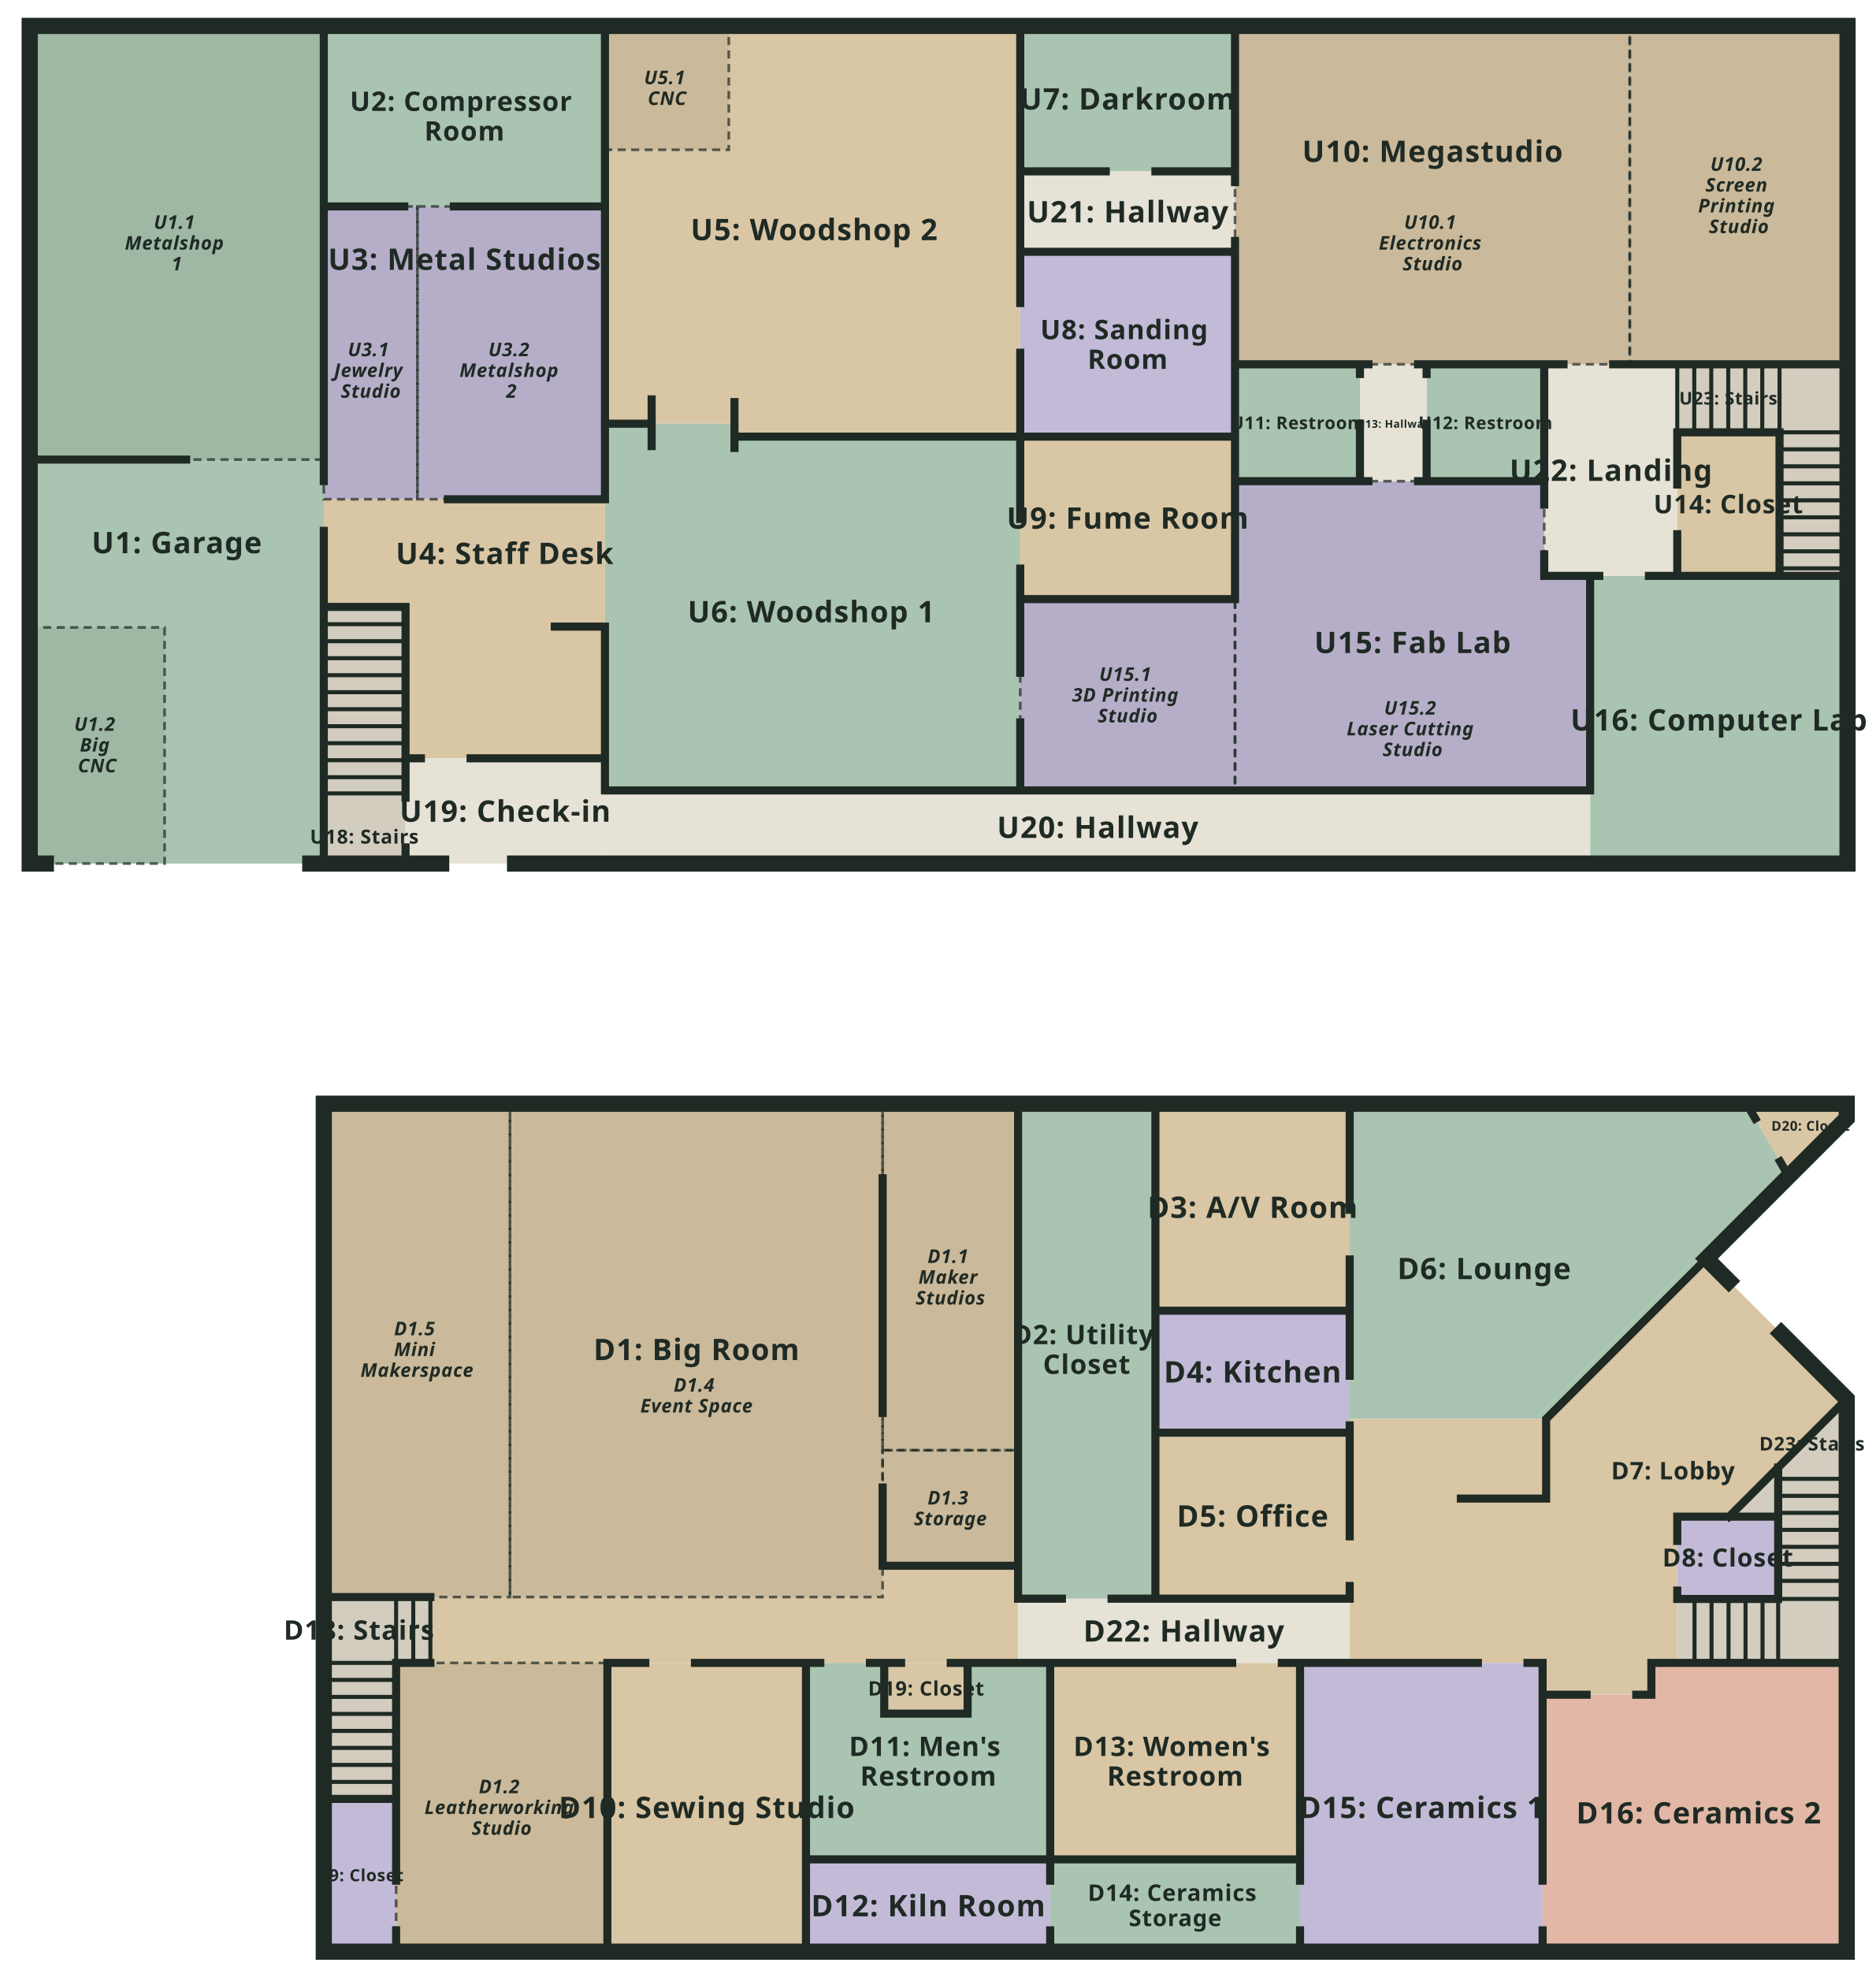
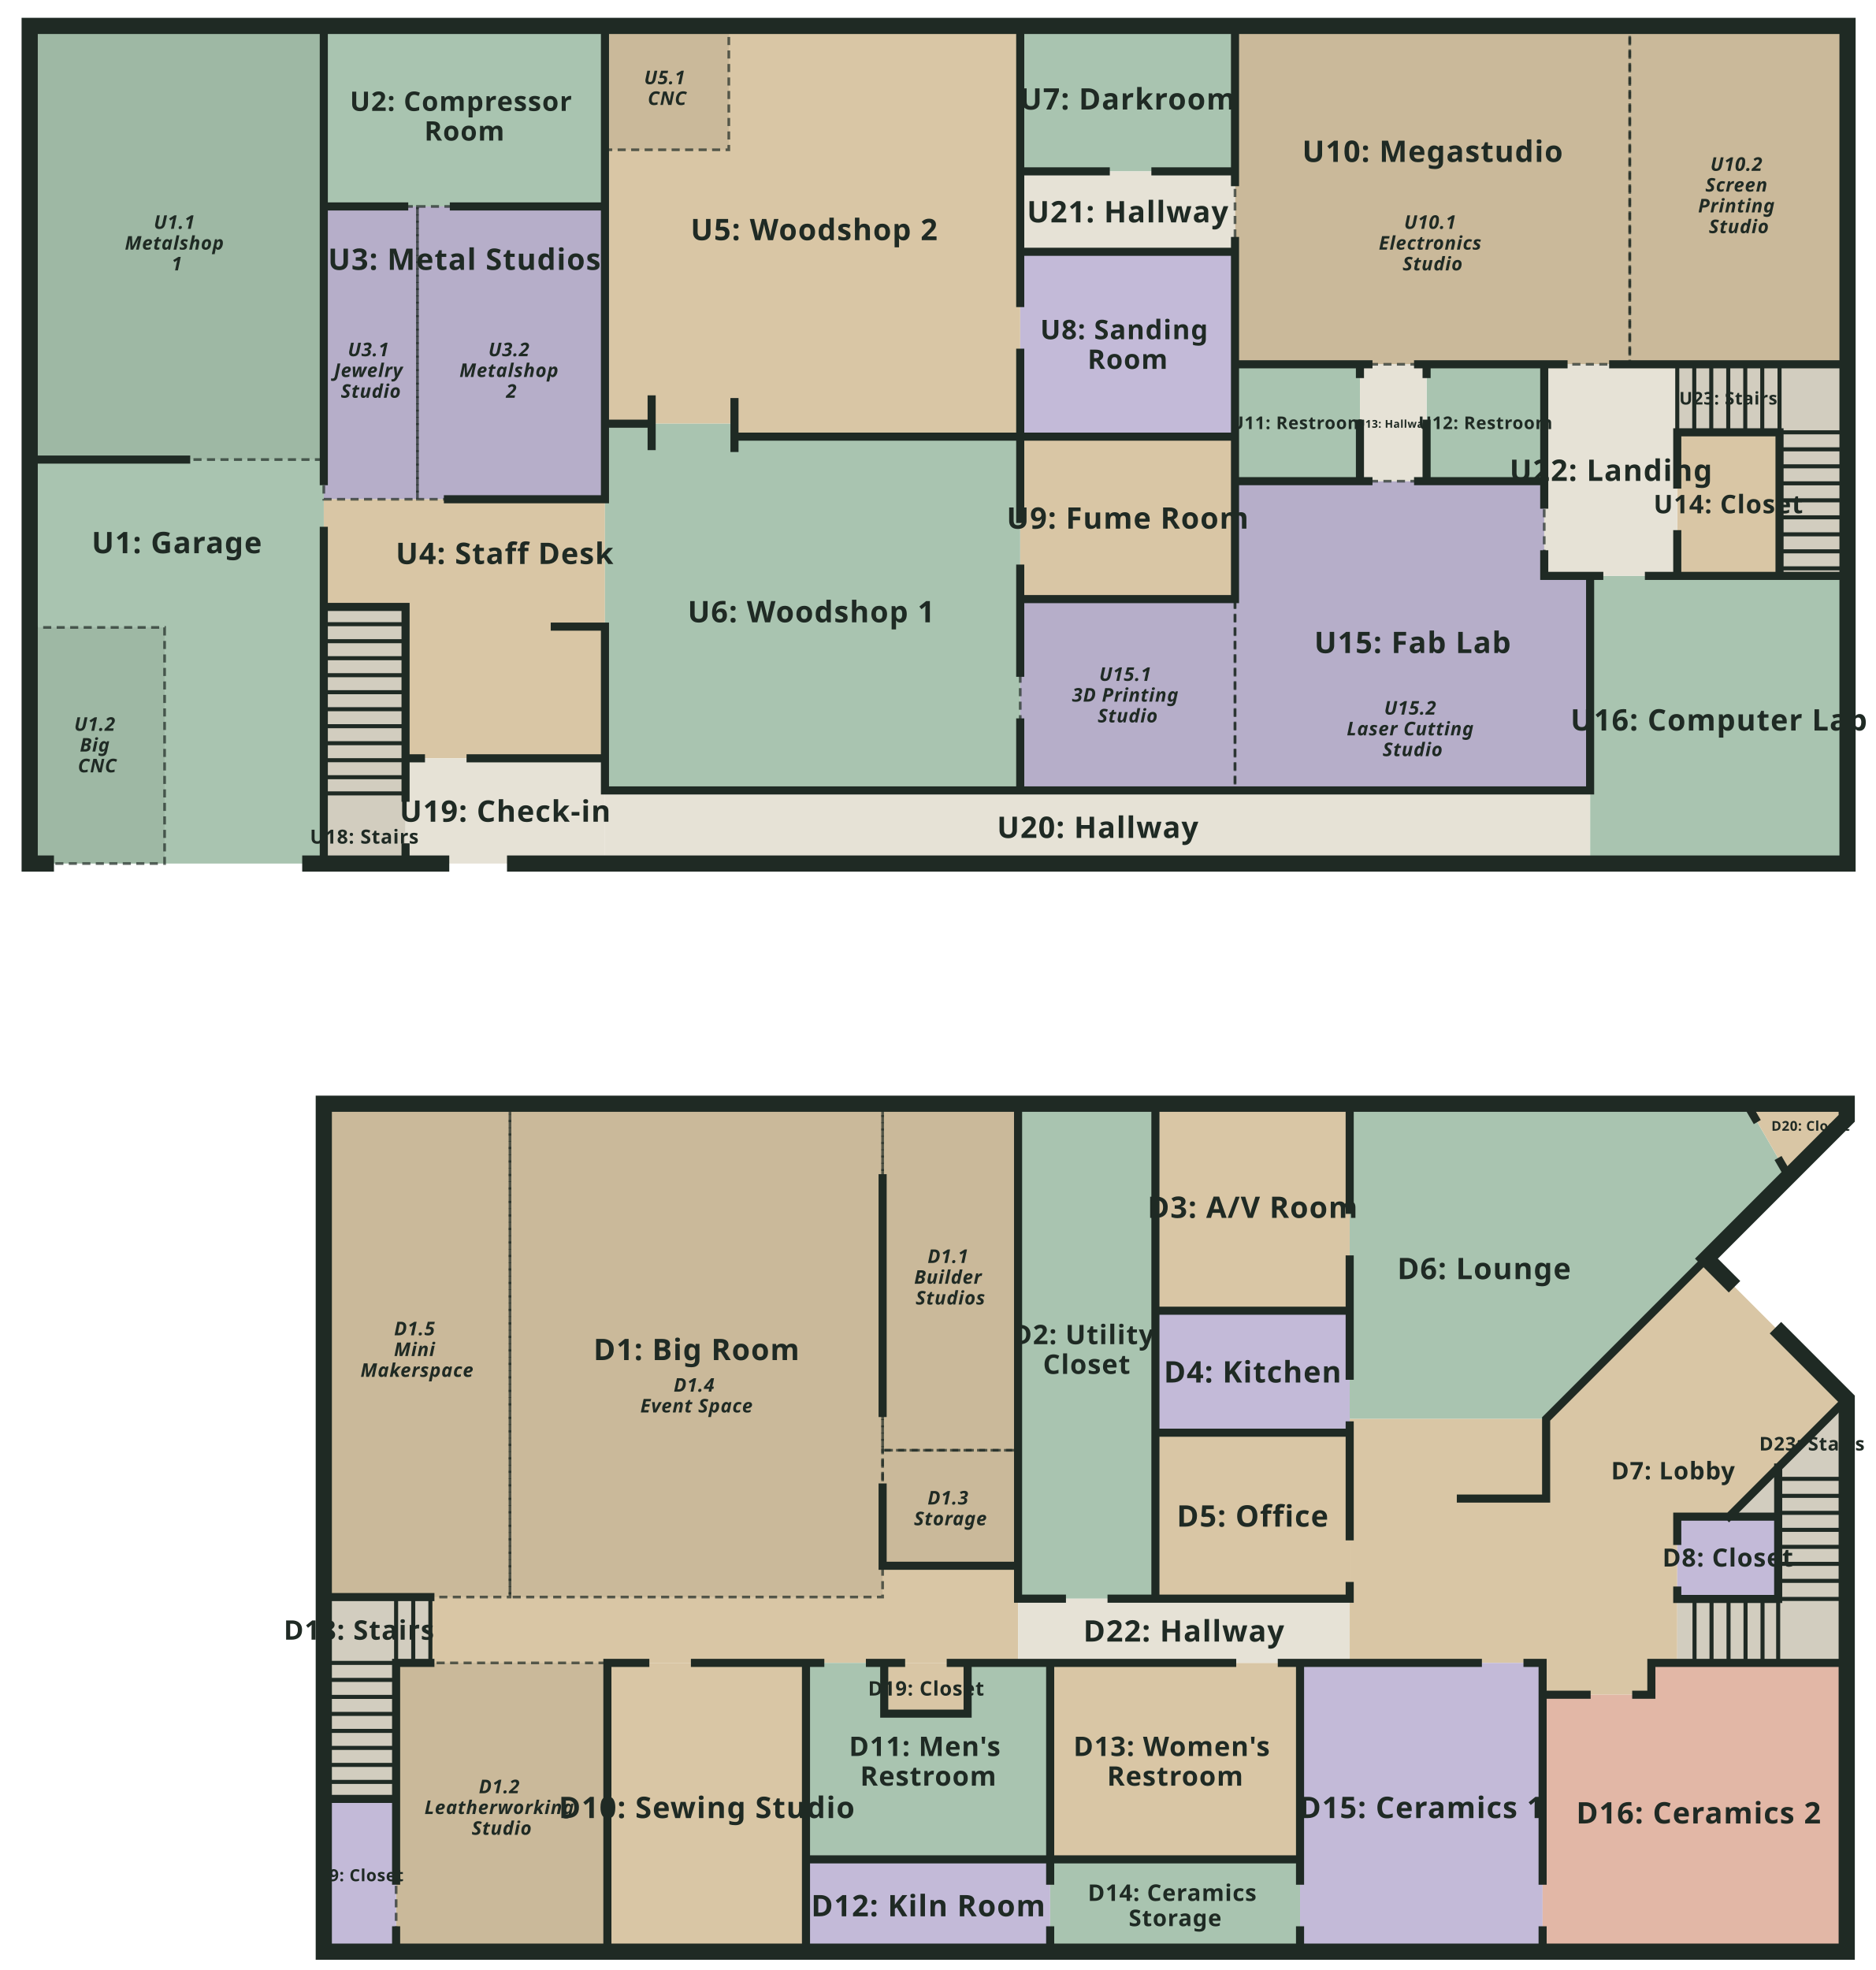
<svg xmlns="http://www.w3.org/2000/svg" viewBox="170 20 695 730">
  <g id="upstairs">
    <g id="up-rooms" stroke="none" fill-rule="evenodd">
      <path id="room-U1" fill="#a9c4b0" d="M181 29.6 L290 29.6 L290 340 L181 340 Z" />
      <path id="room-U2" fill="#a9c4b0" d="M290 29.6 L394.2 29.6 L394.2 96.5 L290 96.5 Z" />
      <path id="room-U3" fill="#c3bad8" d="M290 96.5 L394.2 96.5 L394.2 205 L290 205 Z" />
      <path id="room-U4" fill="#d9c6a5" d="M290 205 L394.2 205 L394.2 301 L320.3 301 L320.3 244.9 L290 244.9 Z" />
      <path id="room-U5" fill="#d9c6a5" d="M394.2 29.6 L548.1 29.6 L548.1 181.8 L442.2 181.8 L442.2 177 L394.2 177 Z" />
      <path id="room-U6" fill="#a9c4b0" d="M394.2 177 L442.2 177 L442.2 181.8 L548.1 181.8 L548.1 312.9 L394.2 312.9 Z" />
      <path id="room-U7" fill="#a9c4b0" d="M548.1 29.6 L627.7 29.6 L627.7 83.5 L548.1 83.5 Z" />
      <path id="room-U8" fill="#c3bad8" d="M548.1 113.3 L627.7 113.3 L627.7 181.8 L548.1 181.8 Z" />
      <path id="room-U9" fill="#d9c6a5" d="M548.1 181.8 L627.7 181.8 L627.7 242 L548.1 242 Z" />
      <path id="room-U15" fill="#c3bad8" d="M627.7 198.3 L742.3 198.3 L742.3 233.4 L759.3 233.4 L759.3 312.9 L548.1 312.9 L548.1 242 L627.7 242 Z" />
      <path id="room-U10" fill="#d9c6a5" d="M627.7 29.6 L854.7 29.6 L854.7 155 L627.7 155 Z" />
      <path id="room-U11" fill="#a9c4b0" d="M627.7 155 L674 155 L674 198.3 L627.7 198.3 Z" />
      <path id="room-U12" fill="#a9c4b0" d="M698.7 155 L742.3 155 L742.3 198.3 L698.7 198.3 Z" />
      <path id="room-U14" fill="#d9c6a5" d="M791.6 180.2 L829.5 180.2 L829.5 233.4 L791.6 233.4 Z" />
      <path id="room-U16" fill="#a9c4b0" d="M759.3 233.4 L854.7 233.4 L854.7 340 L759.3 340 Z" />
      <path id="room-U18" fill="#d2cdbf" d="M290 244.9 L320.3 244.9 L320.3 340 L290 340 Z" />
      <path id="room-U19" fill="#e6e2d6" d="M320.3 301 L394.2 301 L394.2 340 L320.3 340 Z" />
      <path id="room-U20" fill="#e6e2d6" d="M394.2 312.9 L759.3 312.9 L759.3 340 L394.2 340 Z" />
      <path id="room-U21" fill="#e6e2d6" d="M548.1 83.5 L627.7 83.5 L627.7 113.3 L548.1 113.3 Z" />
      <path id="room-U13" fill="#e6e2d6" d="M674 155 L698.7 155 L698.7 198.3 L674 198.3 Z" />
      <path id="room-U22" fill="#e6e2d6" d="M742.3 155 L791.6 155 L791.6 233.4 L742.3 233.4 Z" />
      <path id="room-U23" fill="#d2cdbf" d="M791.6 155 L854.7 155 L854.7 233.4 L829.5 233.4 L829.5 180.2 L791.6 180.2 Z" />
    </g>
    <g id="up-zones" fill="#1f2a24" fill-opacity="0.08" stroke="#1f2a24" stroke-width="1" stroke-dasharray="3 2" stroke-opacity="0.7">
      <path id="zone-U1.1" data-room="U1" d="M181 29.6 L290 29.6 L290 190.3 L181 190.3 Z" />
      <path id="zone-U1.2" data-room="U1" d="M181 252.5 L231 252.5 L231 340 L181 340 Z" />
      <path id="zone-U5.1" data-room="U5" d="M394.2 29.6 L440.1 29.6 L440.1 75.5 L394.2 75.5 Z" />
      <path id="zone-U10.1" data-room="U10" d="M627.7 29.6 L774 29.6 L774 155 L627.7 155 Z" />
      <path id="zone-U10.2" data-room="U10" d="M774 29.6 L854.7 29.6 L854.7 155 L774 155 Z" />
      <path id="zone-U15.1" data-room="U15" d="M548.1 242 L627.7 242 L627.7 312.9 L548.1 312.9 Z" />
      <path id="zone-U15.2" data-room="U15" d="M627.7 198.3 L742.3 198.3 L742.3 233.4 L759.3 233.4 L759.3 312.9 L627.7 312.9 Z" />
      <path id="zone-U3.1" data-room="U3" d="M290 96.5 L324.7 96.5 L324.7 205 L290 205 Z" />
      <path id="zone-U3.2" data-room="U3" d="M324.7 96.5 L394.2 96.5 L394.2 205 L324.7 205 Z" />
    </g>
    <g id="up-walls" fill="none" stroke="#1f2a24" stroke-linecap="square">
      <path id="up-exterior" stroke-width="6" d="M333.5 340 H285 M187 340 H181 V29.6 H854.7 V340 H360.9" />
      <path id="up-interior" stroke-width="3" d="M181 190.3 H239 M290 29.6 V198.3 M290 216.7 V340 M290 244.9 H320.3 V315.6 M320.3 334 V340 M290 96.5 H319.8 M338.2 96.5 H394.2 M394.2 29.6 V205 H336 M375.6 252.2 H394.2 V312.9 M320.3 301 H326 M344.4 301 H394.2 M394.2 312.9 H759.3 M442.2 181.8 H627.7 M442.2 169 V186 M394.2 177 H411.5 M411.5 168 V185.3 M548.1 29.6 V132.3 M548.1 150.7 V212.3 M548.1 230.7 V269.3 M548.1 287.7 V312.9 M548.1 83.5 H579.8 M598.2 83.5 H627.7 M627.7 29.6 V87.5 M627.7 109.3 V242 M548.1 113.3 H627.7 M548.1 242 H627.7 M627.7 155 H677.15 M627.7 198.3 H677.15 M674 155 V158.6 M674 177 V198.3 M695.55 155 H749.45 M742.3 155 V207 M695.55 198.3 H742.3 M698.7 155 V158.6 M698.7 177 V198.3 M742.3 225.4 V233.4 H762.7 M759.3 233.4 V312.9 M767.85 155 H854.7 M791.6 180.2 V199.55 M791.6 217.95 V233.4 M791.6 180.2 H829.5 V233.4 M781.1 233.4 H854.7" />
      <path id="up-stairs" stroke-width="1.5" d="M290 245 H320.3 V314 H290 Z M290 251.3 H320.3 M290 257.6 H320.3 M290 263.9 H320.3 M290 270.2 H320.3 M290 276.5 H320.3 M290 282.8 H320.3 M290 289.1 H320.3 M290 295.4 H320.3 M290 301.7 H320.3 M290 308 H320.3 M791.6 155 H829.5 V180.2 H791.6 Z M797.9 155 V180.2 M804.2 155 V180.2 M810.5 155 V180.2 M816.8 155 V180.2 M823.1 155 V180.2 M829.5 180.2 H854.7 V233.4 H829.5 Z M829.5 186.5 H854.7 M829.5 192.8 H854.7 M829.5 199.1 H854.7 M829.5 205.4 H854.7 M829.5 211.7 H854.7 M829.5 218 H854.7 M829.5 224.3 H854.7 M829.5 230.6 H854.7" />
    </g>
    <g id="up-room-labels" stroke="none" fill="#1f2a24" font-family="'Archivo Narrow', sans-serif" font-weight="600" text-anchor="middle" letter-spacing="0.03em" style="text-transform:uppercase">
      <text id="label-U1" x="235.5" y="225" font-size="11">
        <tspan x="235.5" dy="0">U1: Garage</tspan>
      </text>
      <text id="label-U2" x="342.1" y="61.1" font-size="10">
        <tspan x="342.1" dy="0">U2: Compressor</tspan>
        <tspan x="342.1" dy="11.00">Room</tspan>
      </text>
      <text id="label-U3" x="342.1" y="120" font-size="11">
        <tspan x="342.1" dy="0">U3: Metal Studios</tspan>
      </text>
      <text id="label-U4" x="357" y="229.0" font-size="11">
        <tspan x="357" dy="0">U4: Staff Desk</tspan>
      </text>
      <text id="label-U5" x="471.7" y="109.0" font-size="11">
        <tspan x="471.7" dy="0">U5: Woodshop 2</tspan>
      </text>
      <text id="label-U6" x="470.6" y="250.6" font-size="11">
        <tspan x="470.6" dy="0">U6: Woodshop 1</tspan>
      </text>
      <text id="label-U7" x="587.9" y="60.6" font-size="11">
        <tspan x="587.9" dy="0">U7: Darkroom</tspan>
      </text>
      <text id="label-U8" x="587.9" y="145.7" font-size="10">
        <tspan x="587.9" dy="0">U8: Sanding</tspan>
        <tspan x="587.9" dy="11.00">Room</tspan>
      </text>
      <text id="label-U9" x="587.9" y="215.9" font-size="11">
        <tspan x="587.9" dy="0">U9: Fume Room</tspan>
      </text>
      <text id="label-U15" x="693.5" y="262" font-size="11">
        <tspan x="693.5" dy="0">U15: Fab Lab</tspan>
      </text>
      <text id="label-U10" x="700.9" y="80" font-size="11">
        <tspan x="700.9" dy="0">U10: Megastudio</tspan>
      </text>
      <text id="label-U11" x="650.9" y="179.0" font-size="6.5">
        <tspan x="650.9" dy="0">U11: Restroom</tspan>
      </text>
      <text id="label-U12" x="720.5" y="179.0" font-size="6.5">
        <tspan x="720.5" dy="0">U12: Restroom</tspan>
      </text>
      <text id="label-U14" x="810.5" y="210.2" font-size="9.5">
        <tspan x="810.5" dy="0">U14: Closet</tspan>
      </text>
      <text id="label-U16" x="807" y="290.7" font-size="11">
        <tspan x="807" dy="0">U16: Computer Lab</tspan>
      </text>
      <text id="label-U18" x="305" y="332.6" font-size="7.2">
        <tspan x="305" dy="0">U18: Stairs</tspan>
      </text>
      <text id="label-U19" x="357.2" y="324.5" font-size="11">
        <tspan x="357.2" dy="0">U19: Check-in</tspan>
      </text>
      <text id="label-U20" x="576.8" y="330.5" font-size="11">
        <tspan x="576.8" dy="0">U20: Hallway</tspan>
      </text>
      <text id="label-U21" x="587.9" y="102.4" font-size="11">
        <tspan x="587.9" dy="0">U21: Hallway</tspan>
      </text>
      <text id="label-U22" x="767" y="198.2" font-size="11">
        <tspan x="767" dy="0">U22: Landing</tspan>
      </text>
      <text id="label-U23" x="810.5" y="169.9" font-size="6.5">
        <tspan x="810.5" dy="0">U23: Stairs</tspan>
      </text>
      <text id="label-U13" x="686.4" y="178.5" font-size="4">
        <tspan x="686.4" dy="0">U13: Hallway</tspan>
      </text>
    </g>
    <g id="up-zone-labels" stroke="none" fill="#1f2a24" font-family="'Archivo Narrow', sans-serif" font-weight="600" font-style="italic" text-anchor="middle" letter-spacing="0.03em" style="text-transform:uppercase">
      <text id="zlabel-U1.1" x="235.5" y="104.8" font-size="7">
        <tspan x="235.5" dy="0">U1.1</tspan>
        <tspan x="235.5" dy="7.70">Metalshop</tspan>
        <tspan x="235.5" dy="7.70">1</tspan>
      </text>
      <text id="zlabel-U1.2" x="206" y="290.8" font-size="7">
        <tspan x="206" dy="0">U1.2</tspan>
        <tspan x="206" dy="7.7">Big</tspan>
        <tspan x="206" dy="7.7">CNC</tspan>
      </text>
      <text id="zlabel-U5.1" x="417.2" y="51.2" font-size="7">
        <tspan x="417.2" dy="0">U5.1</tspan>
        <tspan x="417.2" dy="7.7">CNC</tspan>
      </text>
      <text id="zlabel-U10.1" x="700.9" y="104.8" font-size="7">
        <tspan x="700.9" dy="0">U10.1</tspan>
        <tspan x="700.9" dy="7.7">Electronics</tspan>
        <tspan x="700.9" dy="7.7">Studio</tspan>
      </text>
      <text id="zlabel-U10.2" x="814.4" y="83.3" font-size="7">
        <tspan x="814.4" dy="0">U10.2</tspan>
        <tspan x="814.4" dy="7.7">Screen</tspan>
        <tspan x="814.4" dy="7.7">Printing</tspan>
        <tspan x="814.4" dy="7.7">Studio</tspan>
      </text>
      <text id="zlabel-U15.1" x="587.9" y="272.3" font-size="7">
        <tspan x="587.9" dy="0">U15.1</tspan>
        <tspan x="587.9" dy="7.7">3D Printing</tspan>
        <tspan x="587.9" dy="7.7">Studio</tspan>
      </text>
      <text id="zlabel-U15.2" x="693.5" y="284.8" font-size="7">
        <tspan x="693.5" dy="0">U15.2</tspan>
        <tspan x="693.5" dy="7.7">Laser Cutting</tspan>
        <tspan x="693.5" dy="7.7">Studio</tspan>
      </text>
      <text id="zlabel-U3.1" x="307.4" y="152" font-size="7">
        <tspan x="307.4" dy="0">U3.1</tspan>
        <tspan x="307.4" dy="7.70">Jewelry</tspan>
        <tspan x="307.4" dy="7.70">Studio</tspan>
      </text>
      <text id="zlabel-U3.2" x="359.5" y="152" font-size="7">
        <tspan x="359.5" dy="0">U3.2</tspan>
        <tspan x="359.5" dy="7.70">Metalshop</tspan>
        <tspan x="359.5" dy="7.70">2</tspan>
      </text>
    </g>
  </g>
  <g id="downstairs" transform="translate(0 50)">
    <g id="down-rooms" stroke="none" fill-rule="evenodd">
      <path id="room-D1" fill="#d9c6a5" d="M290 379 L547.3 379 L547.3 586.2 L395.1 586.2 L395.1 693.2 L316.8 693.2 L316.8 586.2 L329.5 586.2 L329.5 562.4 L290 562.4 Z" />
      <path id="room-D2" fill="#a9c4b0" d="M547.3 379 L598.2 379 L598.2 562.4 L547.3 562.4 Z" />
      <path id="room-D3" fill="#d9c6a5" d="M598.2 379 L670.2 379 L670.2 455.7 L598.2 455.7 Z" />
      <path id="room-D4" fill="#c3bad8" d="M598.2 455.7 L670.2 455.7 L670.2 500.9 L598.2 500.9 Z" />
      <path id="room-D5" fill="#d9c6a5" d="M598.2 500.9 L670.2 500.9 L670.2 562.4 L598.2 562.4 Z" />
      <path id="room-D6" fill="#a9c4b0" d="M670.2 379 L817.3 379 L832.9 405.9 L802.4 436.4 L743 495.8 L670.2 495.8 Z" />
      <path id="room-D7" fill="#d9c6a5" d="M802.4 436.4 L854.4 488.4 L810.8 532 L791.6 532 L791.6 586.2 L782 586.2 L782 598 L741.7 598 L741.7 586.2 L670.2 586.2 L670.2 495.8 L743 495.8 Z" />
      <path id="room-D20" fill="#d9c6a5" d="M817.3 379 L854.4 379 L854.4 384.4 L832.9 405.9 Z" />
      <path id="room-D8" fill="#c3bad8" d="M791.6 532 L829 532 L829 562.5 L791.6 562.5 Z" />
      <path id="room-D9" fill="#c3bad8" d="M290 636.6 L316.8 636.6 L316.8 693.2 L290 693.2 Z" />
      <path id="room-D10" fill="#d9c6a5" d="M395.1 586.2 L468.7 586.2 L468.7 693.2 L395.1 693.2 Z" />
      <path id="room-D11" fill="#a9c4b0" d="M468.7 586.2 L497.7 586.2 L497.7 605 L528.6 605 L528.6 586.2 L559.2 586.2 L559.2 659 L468.7 659 Z" />
      <path id="room-D19" fill="#d9c6a5" d="M497.7 586.2 L528.6 586.2 L528.6 605 L497.7 605 Z" />
      <path id="room-D12" fill="#c3bad8" d="M468.7 659 L559.2 659 L559.2 693.2 L468.7 693.2 Z" />
      <path id="room-D13" fill="#d9c6a5" d="M559.2 586.2 L651.8 586.2 L651.8 659 L559.2 659 Z" />
      <path id="room-D14" fill="#a9c4b0" d="M559.2 659 L651.8 659 L651.8 693.2 L559.2 693.2 Z" />
      <path id="room-D15" fill="#c3bad8" d="M651.8 586.2 L741.7 586.2 L741.7 693.2 L651.8 693.2 Z" />
      <path id="room-D16" fill="#e2b7a6" d="M741.7 598 L782 598 L782 586.2 L854.4 586.2 L854.4 693.2 L741.7 693.2 Z" />
      <path id="room-D18" fill="#d2cdbf" d="M290 561.8 L329.5 561.8 L329.5 586.2 L316.8 586.2 L316.8 636.6 L290 636.6 Z" />
      <path id="room-D22" fill="#e6e2d6" d="M547.3 562.4 L670.2 562.4 L670.2 586.2 L547.3 586.2 Z" />
      <path id="room-D23" fill="#d2cdbf" d="M810.8 532 L854.4 488.4 L854.4 586.2 L791.6 586.2 L791.6 562.5 L829 562.5 L829 532 Z" />
    </g>
    <g id="down-zones" fill="#1f2a24" fill-opacity="0.08" stroke="#1f2a24" stroke-width="1" stroke-dasharray="3 2" stroke-opacity="0.7">
      <path id="zone-D1.1" data-room="D1" d="M497.1 379 L547.3 379 L547.3 507.4 L497.1 507.4 Z" />
      <path id="zone-D1.3" data-room="D1" d="M497.1 507.4 L547.3 507.4 L547.3 550.2 L497.1 550.2 Z" />
      <path id="zone-D1.2" data-room="D1" d="M316.8 586.2 L395.1 586.2 L395.1 693.2 L316.8 693.2 Z" />
      <path id="zone-D1.4" data-room="D1" d="M359 379 L497.1 379 L497.1 561.8 L359 561.8 Z" />
      <path id="zone-D1.5" data-room="D1" d="M290 379 L359 379 L359 561.8 L290 561.8 Z" />
    </g>
    <g id="down-walls" fill="none" stroke="#1f2a24" stroke-linecap="square">
      <path id="down-exterior" stroke-width="6" d="M290 379 H854.4 V384.4 L802.4 436.4 L810.7 444.7 M830.1 464.1 L854.4 488.4 V693.2 H290 V379" />
      <path id="down-interior" stroke-width="3" d="M547.3 379 V562.4 H563.55 M497.1 406.6 V493.6 M497.1 521.2 V550.2 H547.3 M581.95 562.4 H670.2 M598.2 379 V562.4 M598.2 455.7 H670.2 M598.2 500.9 H670.2 M670.2 379 V418.3 M670.2 436.7 V479.8 M670.2 498.2 V539.3 M670.2 557.7 V562.4 M290 561.8 H329.5 M290 636.6 H316.8 M316.8 586.2 H329.5 M395.1 586.2 H409.15 M427.55 586.2 H474 M492.4 586.2 H503.95 M497.7 586.2 V605 H528.6 V586.2 M522.35 586.2 H626.65 M645.05 586.2 H717.7 M736.1 586.2 H741.7 M741.7 598 H758 M776.4 598 H782 V586.2 H854.4 M316.8 586.2 V666.9 M316.8 685.3 V693.2 M395.1 586.2 V693.2 M468.7 586.2 V693.2 M559.2 586.2 V666.9 M559.2 685.3 V693.2 M468.7 659 H651.8 M651.8 586.2 V666.9 M651.8 685.3 V693.2 M741.7 586.2 V666.9 M741.7 685.3 V693.2 M802.4 436.4 L743 495.8 V525.3 H711.4 M817.3 379 L820.5 384.5 M829.7 400.4 L832.9 405.9 M854.4 488.4 L810.8 532 M791.6 541 V532 H827.6 M791.6 559.4 V562.5 M791.6 562.5 H829 M829 513.8 V562.5" />
      <path id="down-stairs" stroke-width="1.5" d="M290 586.2 H316.8 V636.6 H290 Z M290 592.5 H316.8 M290 598.8 H316.8 M290 605.1 H316.8 M290 611.4 H316.8 M290 617.7 H316.8 M290 624 H316.8 M290 630.3 H316.8 M316.8 561.8 H329.5 V586.2 H316.8 Z M323.15 561.8 V586.2 M829 518 H854.4 V562.5 H829 Z M829 524.3 H854.4 M829 530.6 H854.4 M829 536.9 H854.4 M829 543.2 H854.4 M829 549.5 H854.4 M829 555.8 H854.4 M798 562.5 H829 V586.2 H798 Z M804.3 562.5 V586.2 M810.6 562.5 V586.2 M816.9 562.5 V586.2 M823.2 562.5 V586.2" />
    </g>
    <g id="down-room-labels" stroke="none" fill="#1f2a24" font-family="'Archivo Narrow', sans-serif" font-weight="600" text-anchor="middle" letter-spacing="0.03em" style="text-transform:uppercase">
      <text id="label-D1" x="428.1" y="474.0" font-size="11">
        <tspan x="428.1" dy="0">D1: Big Room</tspan>
      </text>
      <text id="label-D2" x="572.7" y="468.1" font-size="10">
        <tspan x="572.7" dy="0">D2: Utility</tspan>
        <tspan x="572.7" dy="11.00">Closet</tspan>
      </text>
      <text id="label-D3" x="634.2" y="421.3" font-size="11">
        <tspan x="634.2" dy="0">D3: A/V Room</tspan>
      </text>
      <text id="label-D4" x="634.2" y="482.3" font-size="11">
        <tspan x="634.2" dy="0">D4: Kitchen</tspan>
      </text>
      <text id="label-D5" x="634.2" y="535.7" font-size="11">
        <tspan x="634.2" dy="0">D5: Office</tspan>
      </text>
      <text id="label-D6" x="720" y="444.0" font-size="11">
        <tspan x="720" dy="0">D6: Lounge</tspan>
      </text>
      <text id="label-D8" x="810.3" y="550.5" font-size="9.3">
        <tspan x="810.3" dy="0">D8: Closet</tspan>
      </text>
      <text id="label-D9" x="303.4" y="667.1" font-size="6.2">
        <tspan x="303.4" dy="0">D9: Closet</tspan>
      </text>
      <text id="label-D10" x="431.9" y="643.7" font-size="11">
        <tspan x="431.9" dy="0">D10: Sewing Studio</tspan>
      </text>
      <text id="label-D11" x="514" y="620.7" font-size="10">
        <tspan x="514" dy="0">D11: Men's</tspan>
        <tspan x="514" dy="11.00">Restroom</tspan>
      </text>
      <text id="label-D19" x="513.2" y="598.3" font-size="7.4">
        <tspan x="513.2" dy="0">D19: Closet</tspan>
      </text>
      <text id="label-D12" x="514" y="680.1" font-size="11">
        <tspan x="514" dy="0">D12: Kiln Room</tspan>
      </text>
      <text id="label-D13" x="605.5" y="620.7" font-size="10">
        <tspan x="605.5" dy="0">D13: Women's</tspan>
        <tspan x="605.5" dy="11.00">Restroom</tspan>
      </text>
      <text id="label-D14" x="605.5" y="674.4" font-size="8.5">
        <tspan x="605.5" dy="0">D14: Ceramics</tspan>
        <tspan x="605.5" dy="9.35">Storage</tspan>
      </text>
      <text id="label-D15" x="696.8" y="643.7" font-size="11">
        <tspan x="696.8" dy="0">D15: Ceramics 1</tspan>
      </text>
      <text id="label-D16" x="799.5" y="645.7" font-size="11">
        <tspan x="799.5" dy="0">D16: Ceramics 2</tspan>
      </text>
      <text id="label-D18" x="303" y="577.6" font-size="10">
        <tspan x="303" dy="0">D18: Stairs</tspan>
      </text>
      <text id="label-D22" x="608.7" y="578.3" font-size="11">
        <tspan x="608.7" dy="0">D22: Hallway</tspan>
      </text>
      <text id="label-D23" x="841.5" y="507.5" font-size="7">
        <tspan x="841.5" dy="0">D23: Stairs</tspan>
      </text>
      <text id="label-D20" x="841" y="389" font-size="5">
        <tspan x="841" dy="0">D20: Closet</tspan>
      </text>
      <text id="label-D7" x="790" y="518.2" font-size="9">
        <tspan x="790" dy="0">D7: Lobby</tspan>
      </text>
    </g>
    <g id="down-zone-labels" stroke="none" fill="#1f2a24" font-family="'Archivo Narrow', sans-serif" font-weight="600" font-style="italic" text-anchor="middle" letter-spacing="0.03em" style="text-transform:uppercase">
      <text id="zlabel-D1.1" x="522.2" y="438.0" font-size="7">
        <tspan x="522.2" dy="0">D1.1</tspan>
-         <tspan x="522.2" dy="7.70">Maker</tspan>
+         <tspan x="522.2" dy="7.70">Builder</tspan>
        <tspan x="522.2" dy="7.70">Studios</tspan>
      </text>
      <text id="zlabel-D1.3" x="522.2" y="527.5" font-size="7">
        <tspan x="522.2" dy="0">D1.3</tspan>
        <tspan x="522.2" dy="7.70">Storage</tspan>
      </text>
      <text id="zlabel-D1.2" x="355.9" y="634.5" font-size="7">
        <tspan x="355.9" dy="0">D1.2</tspan>
        <tspan x="355.9" dy="7.7">Leatherworking</tspan>
        <tspan x="355.9" dy="7.7">Studio</tspan>
      </text>
      <text id="zlabel-D1.4" x="428.1" y="485.7" font-size="7">
        <tspan x="428.1" dy="0">D1.4</tspan>
        <tspan x="428.1" dy="7.7">Event Space</tspan>
      </text>
      <text id="zlabel-D1.5" x="324.5" y="464.8" font-size="7">
        <tspan x="324.5" dy="0">D1.5</tspan>
        <tspan x="324.5" dy="7.7">Mini</tspan>
        <tspan x="324.5" dy="7.7">Makerspace</tspan>
      </text>
    </g>
  </g>
</svg>
